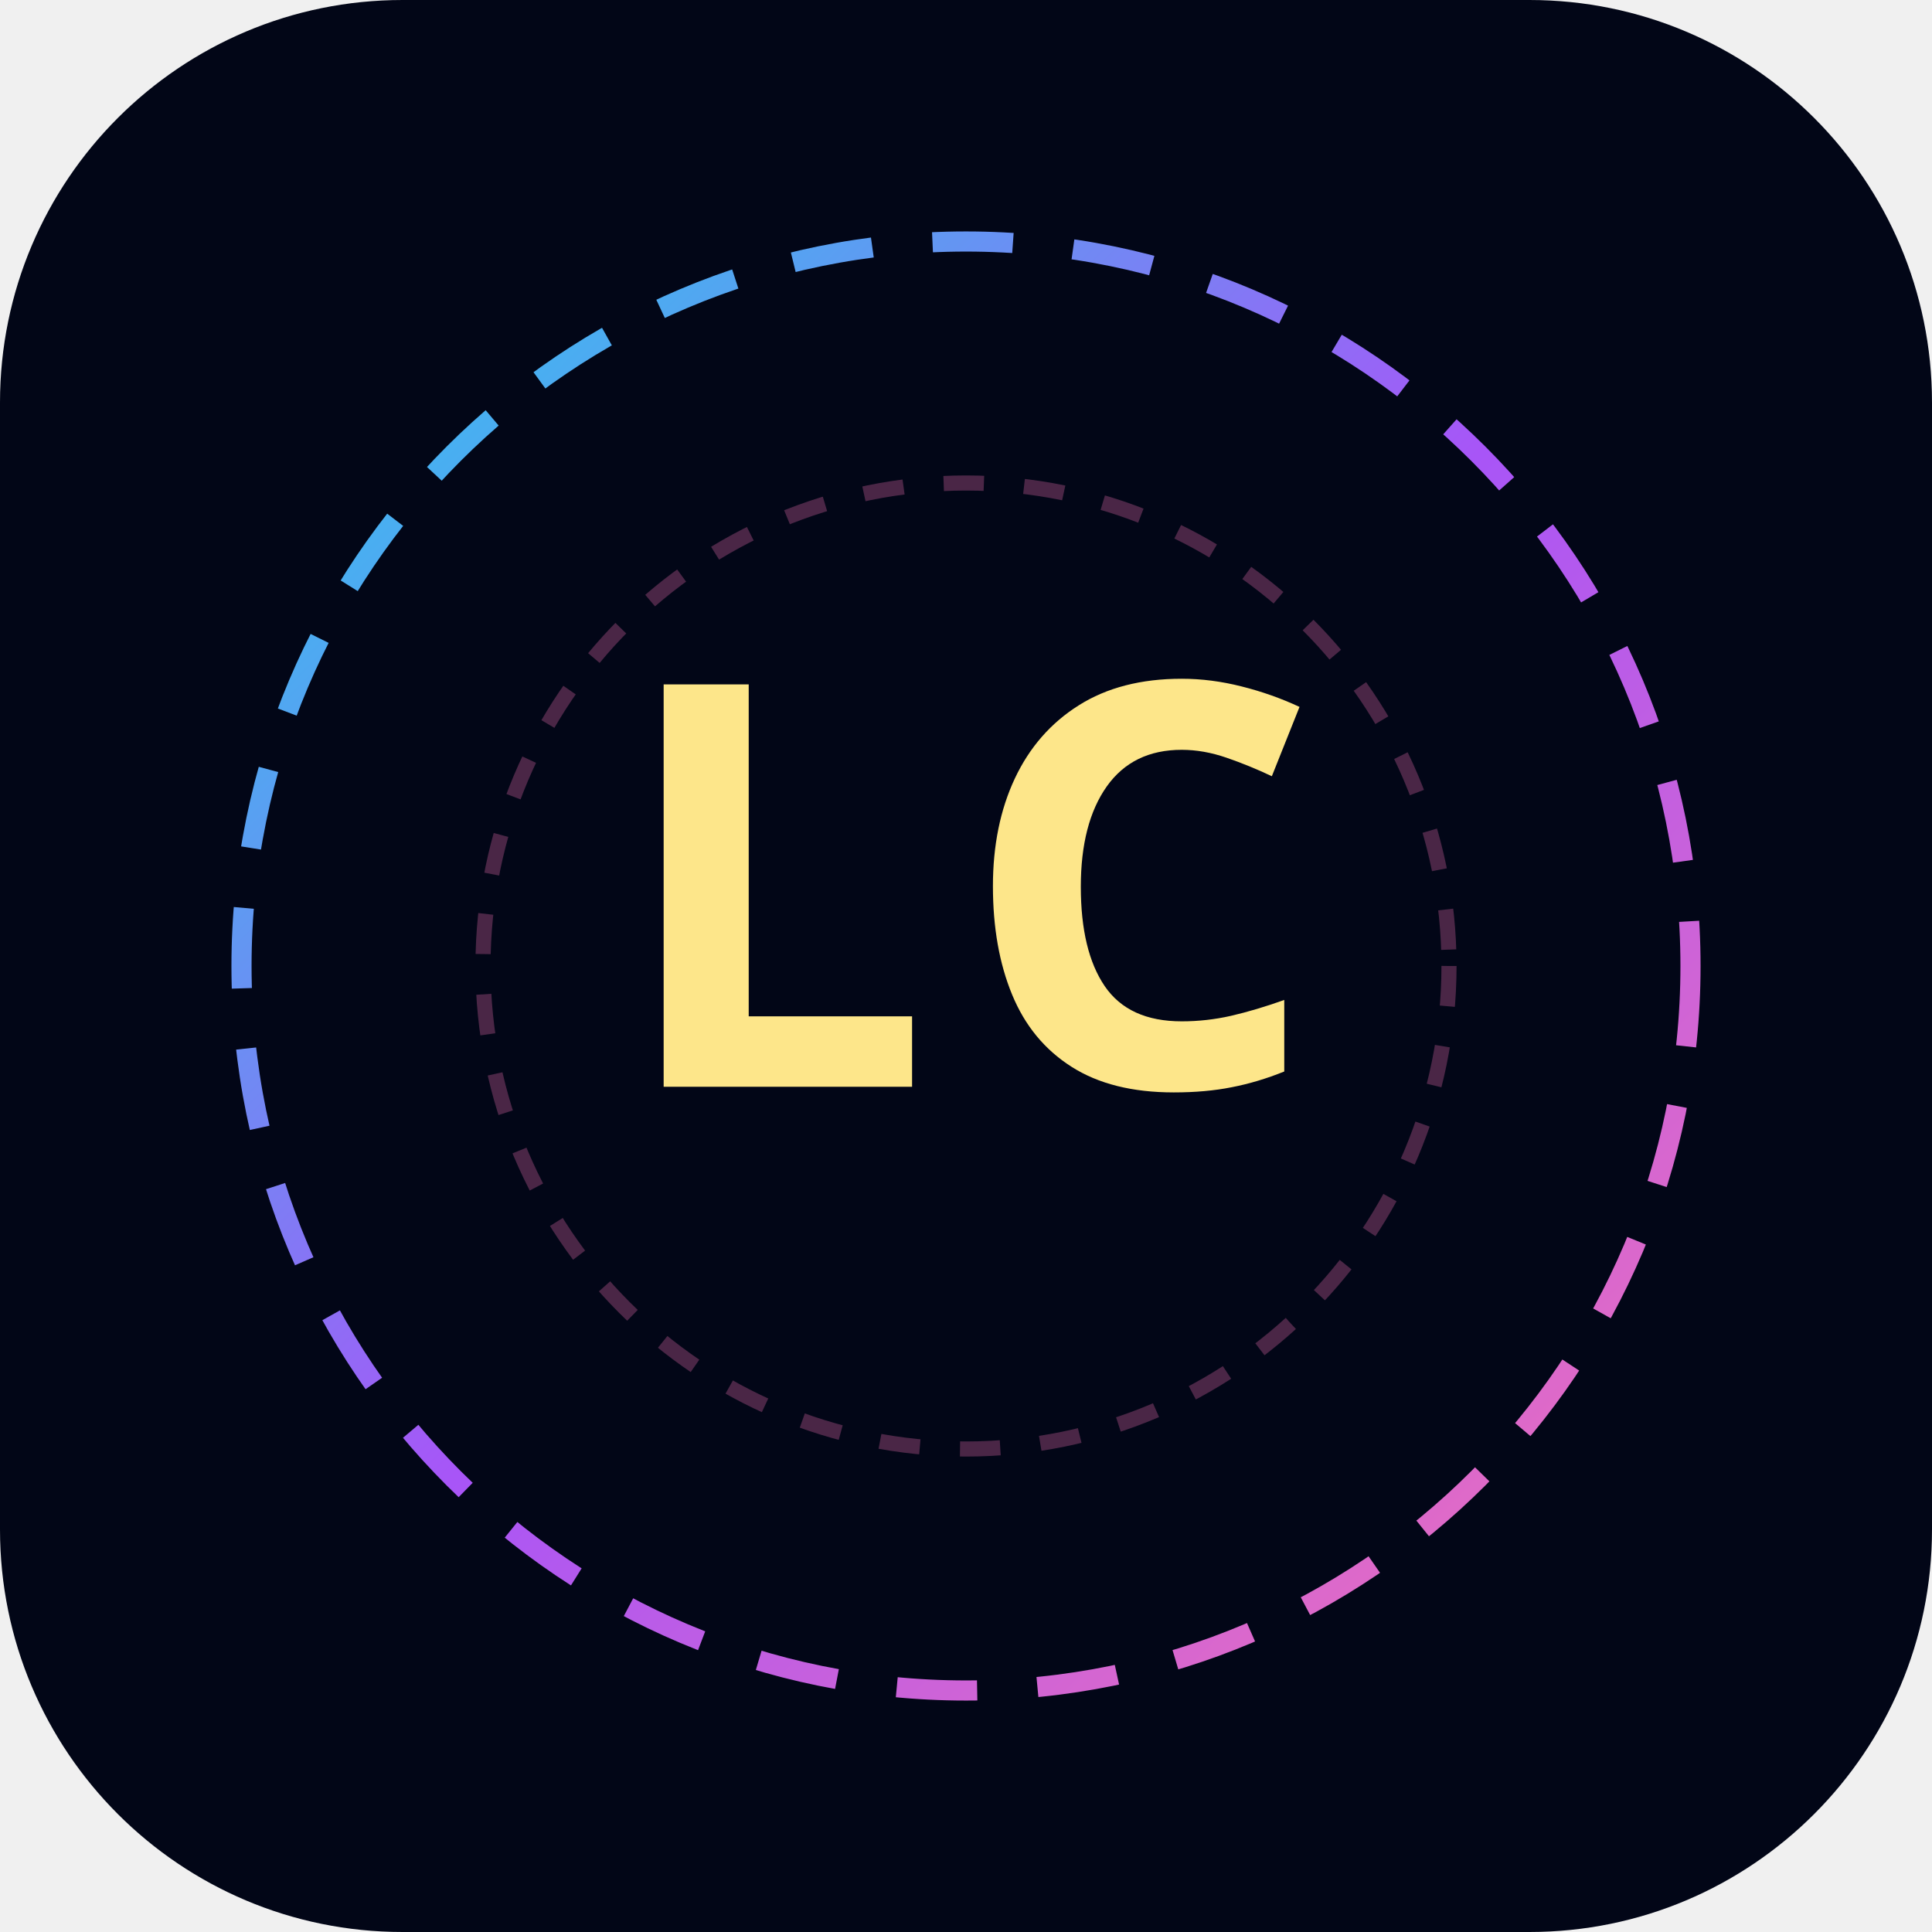
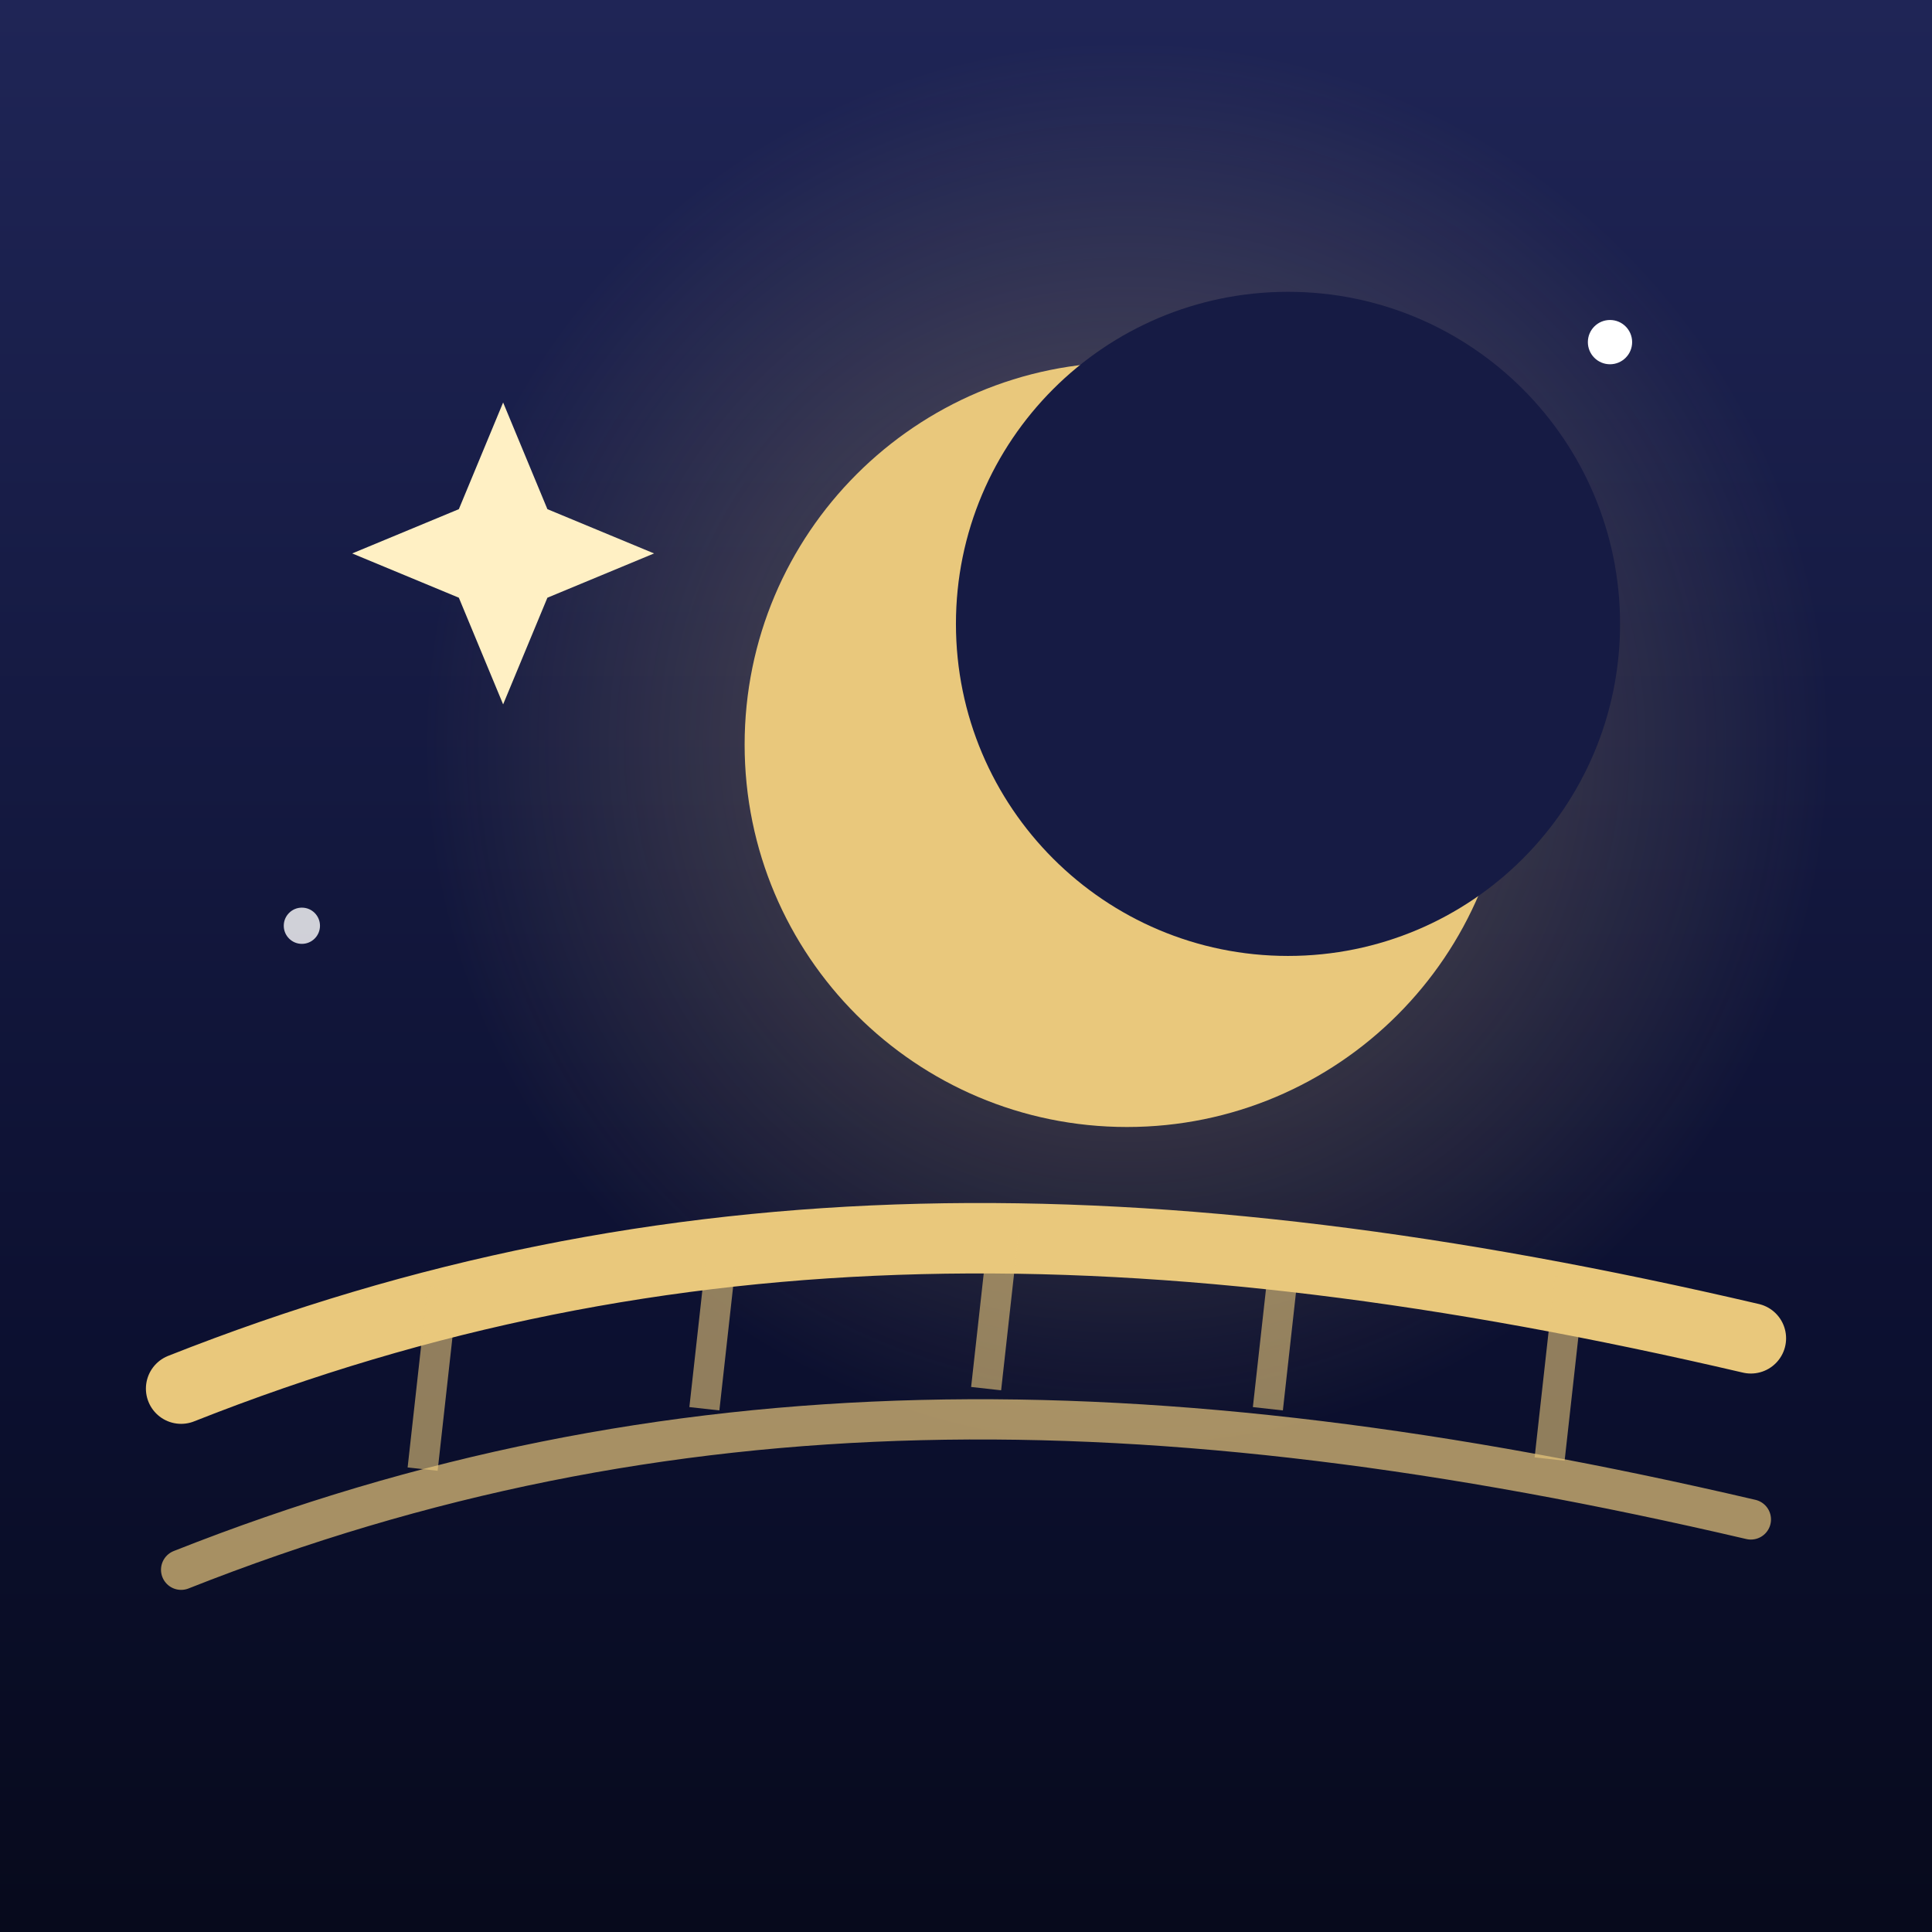
- <svg xmlns="http://www.w3.org/2000/svg" width="192" height="192" viewBox="0 0 192 192">
-   <rect width="192" height="192" rx="40" fill="#020617" />
-   <circle cx="96" cy="96" r="72" fill="none" stroke="url(#g)" stroke-width="2" stroke-dasharray="8 6" />
-   <circle cx="96" cy="96" r="48" fill="none" stroke="rgba(244,114,182,0.3)" stroke-width="1.5" stroke-dasharray="4 4" />
+ <svg xmlns="http://www.w3.org/2000/svg" viewBox="0 0 192 192" width="192" height="192" role="img" aria-label="洛墨站">
  <defs>
-     <linearGradient id="g" x1="0" y1="0" x2="1" y2="1">
-       <stop offset="0%" stop-color="#22d3ee" />
-       <stop offset="50%" stop-color="#a855f7" />
-       <stop offset="100%" stop-color="#f472b6" />
+     <linearGradient id="sky" x1="0" x2="0" y1="0" y2="192" gradientUnits="userSpaceOnUse">
+       <stop stop-color="#1f2556" />
+       <stop offset=".7" stop-color="#0c1030" />
+       <stop offset="1" stop-color="#070a1c" />
    </linearGradient>
+     <radialGradient id="glow" cx="112" cy="74" r="70" gradientUnits="userSpaceOnUse">
+       <stop stop-color="#e9c87c" stop-opacity=".35" />
+       <stop offset="1" stop-color="#e9c87c" stop-opacity="0" />
+     </radialGradient>
  </defs>
-   <text x="96" y="108" text-anchor="middle" fill="#fde68a" font-family="sans-serif" font-weight="900" font-size="56" letter-spacing="4">LC</text>
+   <rect width="192" height="192" fill="url(#sky)" />
+   <circle cx="112" cy="74" r="70" fill="url(#glow)" />
+   <circle cx="112" cy="74" r="38" fill="#e9c87c" />
+   <circle cx="128" cy="62" r="33" fill="#161b44" />
+   <path d="M18 138C66 119 114 119 174 133" fill="none" stroke="#e9c87c" stroke-width="7" stroke-linecap="round" />
+   <path d="M18 156C66 137 114 137 174 151" fill="none" stroke="#e9c87c" stroke-width="4" stroke-linecap="round" opacity=".7" />
+   <g stroke="#e9c87c" stroke-width="3" opacity=".6">
+     <path d="M44 128l-2 18M72 122l-2 18M100 120l-2 18M128 122l-2 18M156 127l-2 18" />
+   </g>
+   <path d="M50 40l4.4 10.6 10.6 4.4-10.6 4.4-4.4 10.6-4.4-10.6-10.6-4.4 10.6-4.4z" fill="#fff0c4" />
+   <circle cx="160" cy="34" r="2.2" fill="#fff" />
+   <circle cx="30" cy="92" r="1.8" fill="#fff" opacity=".8" />
</svg>
